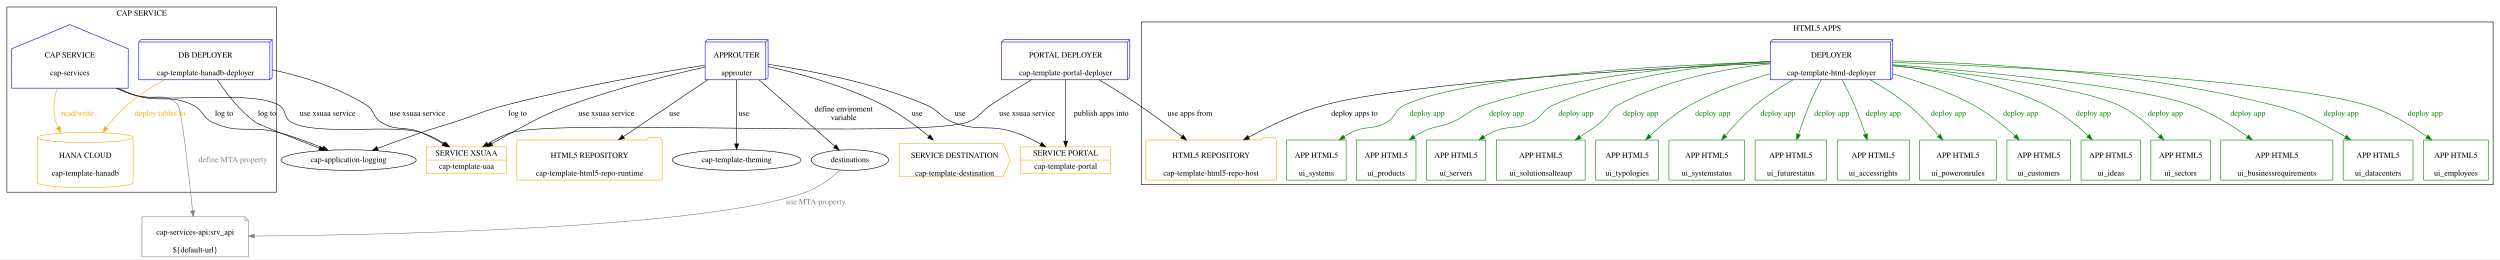
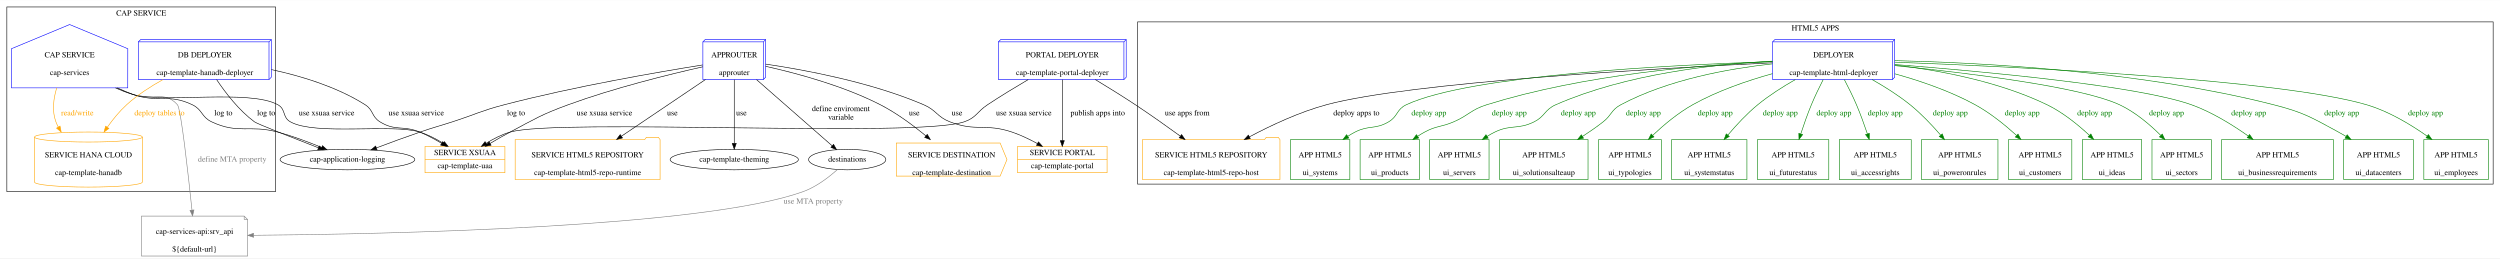
- <svg xmlns="http://www.w3.org/2000/svg" width="4368pt" height="453pt" viewBox="0.00 0.00 4368.00 452.61">
+ <svg xmlns="http://www.w3.org/2000/svg" width="4382pt" height="453pt" viewBox="0.00 0.00 4382.00 452.61">
  <g id="graph0" class="graph" transform="scale(1 1) rotate(0) translate(4 448.61)">
-     <polygon fill="white" stroke="transparent" points="-4,4 -4,-448.61 4364,-448.61 4364,4 -4,4" />
+     <polygon fill="white" stroke="transparent" points="-4,4 -4,-448.61 4378,-448.61 4378,4 -4,4" />
    <g id="clust1" class="cluster">
      <polygon fill="none" stroke="black" points="8,-113 8,-436.61 479,-436.61 479,-113 8,-113" />
      <text text-anchor="middle" x="243.5" y="-421.41" font-family="Times,serif" font-size="14.00">CAP SERVICE</text>
    </g>
    <g id="clust2" class="cluster">
-       <polygon fill="none" stroke="black" points="1990,-126.12 1990,-410.43 4352,-410.43 4352,-126.12 1990,-126.12" />
-       <text text-anchor="middle" x="3171" y="-395.23" font-family="Times,serif" font-size="14.00">HTML5 APPS</text>
+       <polygon fill="none" stroke="black" points="1990,-126.12 1990,-410.43 4366,-410.43 4366,-126.12 1990,-126.12" />
+       <text text-anchor="middle" x="3178" y="-395.23" font-family="Times,serif" font-size="14.00">HTML5 APPS</text>
    </g>
    <g id="node1" class="node">
      <polygon fill="none" stroke="blue" points="220.02,-363.4 118,-405.8 15.98,-363.4 16.07,-294.79 219.93,-294.79 220.02,-363.4" />
      <text text-anchor="middle" x="118" y="-348.23" font-family="Times,serif" font-size="14.00">CAP SERVICE</text>
      <text text-anchor="middle" x="118" y="-317.23" font-family="Times,serif" font-size="14.00">cap-services</text>
    </g>
    <g id="node2" class="node">
-       <path fill="none" stroke="orange" d="M228.5,-208.6C228.5,-213.44 191.07,-217.38 145,-217.38 98.93,-217.38 61.5,-213.44 61.5,-208.6 61.5,-208.6 61.5,-129.65 61.5,-129.65 61.5,-124.81 98.93,-120.87 145,-120.87 191.07,-120.87 228.5,-124.81 228.5,-129.65 228.5,-129.65 228.5,-208.6 228.5,-208.6" />
-       <path fill="none" stroke="orange" d="M228.5,-208.6C228.5,-203.76 191.07,-199.83 145,-199.83 98.93,-199.83 61.5,-203.76 61.5,-208.6" />
-       <text text-anchor="middle" x="145" y="-172.93" font-family="Times,serif" font-size="14.00">HANA CLOUD</text>
-       <text text-anchor="middle" x="145" y="-141.93" font-family="Times,serif" font-size="14.00">cap-template-hanadb</text>
+       <path fill="none" stroke="orange" d="M245.5,-208.6C245.5,-213.44 203.14,-217.38 151,-217.38 98.86,-217.38 56.5,-213.44 56.5,-208.6 56.5,-208.6 56.5,-129.65 56.5,-129.65 56.5,-124.81 98.86,-120.87 151,-120.87 203.14,-120.87 245.5,-124.81 245.5,-129.65 245.5,-129.65 245.5,-208.6 245.5,-208.6" />
+       <path fill="none" stroke="orange" d="M245.5,-208.6C245.5,-203.76 203.14,-199.83 151,-199.83 98.86,-199.83 56.5,-203.76 56.5,-208.6" />
+       <text text-anchor="middle" x="151" y="-172.93" font-family="Times,serif" font-size="14.00">SERVICE HANA CLOUD</text>
+       <text text-anchor="middle" x="151" y="-141.93" font-family="Times,serif" font-size="14.00">cap-template-hanadb</text>
    </g>
    <g id="edge1" class="edge">
-       <path fill="none" stroke="orange" d="M95.84,-294.58C90.24,-275.77 87.44,-254.25 94,-235.25 95.02,-232.29 96.24,-229.36 97.61,-226.48" />
-       <polygon fill="orange" stroke="orange" points="100.8,-227.93 102.47,-217.47 94.64,-224.61 100.8,-227.93" />
+       <path fill="none" stroke="orange" d="M95.38,-294.65C89.65,-275.76 86.89,-254.16 94,-235.25 95.16,-232.16 96.55,-229.11 98.11,-226.13" />
+       <polygon fill="orange" stroke="orange" points="101.19,-227.8 103.26,-217.41 95.16,-224.24 101.19,-227.8" />
      <text text-anchor="middle" x="131.5" y="-246.55" font-family="Times,serif" font-size="14.00" fill="orange">read/write</text>
    </g>
    <g id="node21" class="node">
      <polygon fill="none" stroke="grey" points="424,-70 244,-70 244,0 430,0 430,-64 424,-70" />
      <polyline fill="none" stroke="grey" points="424,-70 424,-64 " />
      <polyline fill="none" stroke="grey" points="430,-64 424,-64 " />
      <text text-anchor="middle" x="337" y="-38.8" font-family="Times,serif" font-size="14.00">cap-services-api:srv_api</text>
      <text text-anchor="middle" x="337" y="-7.8" font-family="Times,serif" font-size="14.00">${default-url}</text>
    </g>
    <g id="edge19" class="edge">
      <path fill="none" stroke="grey" d="M202.35,-294.7C211.2,-290.5 220.18,-286.59 229,-283.25 262.27,-270.66 283.09,-291.59 307,-265.25 313.15,-258.48 325.75,-145.16 332.5,-80.43" />
      <polygon fill="grey" stroke="grey" points="335.98,-80.79 333.53,-70.48 329.01,-80.07 335.98,-80.79" />
      <text text-anchor="middle" x="403" y="-165.43" font-family="Times,serif" font-size="14.00" fill="grey">define MTA property</text>
    </g>
    <g id="node22" class="node">
      <polygon fill="none" stroke="orange" points="741,-146.12 741,-192.12 881,-192.12 881,-146.12 741,-146.12" />
      <text text-anchor="middle" x="811" y="-176.93" font-family="Times,serif" font-size="14.00">SERVICE XSUAA</text>
      <polyline fill="none" stroke="orange" points="741,-169.12 881,-169.12 " />
      <text text-anchor="middle" x="811" y="-153.93" font-family="Times,serif" font-size="14.00">cap-template-uaa</text>
    </g>
    <g id="edge20" class="edge">
      <path fill="none" stroke="black" d="M198.44,-294.78C208.47,-290.24 218.79,-286.23 229,-283.25 283.32,-267.41 433.46,-292.6 483,-265.25 497.48,-257.26 490.56,-243.3 505,-235.25 549.2,-210.61 683.79,-232.61 732,-217.25 746.08,-212.76 760.3,-205.36 772.73,-197.74" />
      <polygon fill="black" stroke="black" points="774.88,-200.52 781.43,-192.19 771.12,-194.62 774.88,-200.52" />
      <text text-anchor="middle" x="568.5" y="-246.55" font-family="Times,serif" font-size="14.00">use xsuaa service</text>
    </g>
    <g id="node23" class="node">
      <ellipse fill="none" stroke="black" cx="605" cy="-169.12" rx="118.08" ry="18" />
      <text text-anchor="middle" x="605" y="-165.43" font-family="Times,serif" font-size="14.00">cap-application-logging</text>
    </g>
    <g id="edge21" class="edge">
      <path fill="none" stroke="black" d="M200.92,-294.77C210.21,-290.44 219.68,-286.48 229,-283.25 273.32,-267.87 290.7,-285.53 333,-265.25 351.17,-256.54 348.75,-243.81 367,-235.25 414.24,-213.1 432.6,-230.73 483,-217.25 509.01,-210.3 537.09,-199.68 559.75,-190.28" />
      <polygon fill="black" stroke="black" points="561.25,-193.44 569.11,-186.34 558.54,-186.99 561.25,-193.44" />
      <text text-anchor="middle" x="387.5" y="-246.55" font-family="Times,serif" font-size="14.00">log to</text>
    </g>
    <g id="node3" class="node">
      <polygon fill="none" stroke="blue" points="471.5,-379.43 242.5,-379.43 238.5,-375.43 238.5,-309.43 467.5,-309.43 471.5,-313.43 471.5,-379.43" />
      <polyline fill="none" stroke="blue" points="467.5,-375.43 238.5,-375.43 " />
      <polyline fill="none" stroke="blue" points="467.5,-375.43 467.5,-309.43 " />
      <polyline fill="none" stroke="blue" points="467.5,-375.43 471.5,-379.43 " />
      <text text-anchor="middle" x="355" y="-348.23" font-family="Times,serif" font-size="14.00">DB DEPLOYER</text>
      <text text-anchor="middle" x="355" y="-317.23" font-family="Times,serif" font-size="14.00">cap-template-hanadb-deployer</text>
    </g>
    <g id="edge2" class="edge">
-       <path fill="none" stroke="orange" d="M282.8,-309.27C260.77,-297.05 237.29,-282.08 218,-265.25 204.76,-253.69 192.31,-239.41 181.57,-225.46" />
-       <polygon fill="orange" stroke="orange" points="184.26,-223.21 175.45,-217.31 178.66,-227.41 184.26,-223.21" />
+       <path fill="none" stroke="orange" d="M281.67,-309.35C259.83,-297.22 236.74,-282.29 218,-265.25 205.5,-253.88 194.01,-239.79 184.22,-225.97" />
+       <polygon fill="orange" stroke="orange" points="186.89,-223.68 178.34,-217.42 181.12,-227.64 186.89,-223.68" />
      <text text-anchor="middle" x="275.5" y="-246.55" font-family="Times,serif" font-size="14.00" fill="orange">deploy tables to</text>
    </g>
    <g id="edge29" class="edge">
      <path fill="none" stroke="black" d="M471.7,-326.81C524.81,-315.4 586.68,-296.45 636,-265.25 650.91,-255.82 647,-244.54 662,-235.25 689.32,-218.34 702.35,-229.6 732,-217.25 744.8,-211.92 758.01,-204.78 769.88,-197.67" />
      <polygon fill="black" stroke="black" points="771.98,-200.49 778.66,-192.27 768.31,-194.53 771.98,-200.49" />
      <text text-anchor="middle" x="725.5" y="-246.55" font-family="Times,serif" font-size="14.00">use xsuaa service</text>
    </g>
    <g id="edge30" class="edge">
      <path fill="none" stroke="black" d="M375.69,-309.28C391.4,-285.79 414.87,-255.31 442,-235.25 446.85,-231.67 507.98,-207.63 553.97,-189.79" />
      <polygon fill="black" stroke="black" points="555.46,-192.97 563.52,-186.09 552.94,-186.44 555.46,-192.97" />
      <text text-anchor="middle" x="462.5" y="-246.55" font-family="Times,serif" font-size="14.00">log to</text>
    </g>
    <g id="node4" class="node">
-       <polygon fill="none" stroke="blue" points="3303,-379.43 3093,-379.43 3089,-375.43 3089,-309.43 3299,-309.43 3303,-313.43 3303,-379.43" />
-       <polyline fill="none" stroke="blue" points="3299,-375.43 3089,-375.43 " />
-       <polyline fill="none" stroke="blue" points="3299,-375.43 3299,-309.43 " />
-       <polyline fill="none" stroke="blue" points="3299,-375.43 3303,-379.43 " />
-       <text text-anchor="middle" x="3196" y="-348.23" font-family="Times,serif" font-size="14.00">DEPLOYER</text>
-       <text text-anchor="middle" x="3196" y="-317.23" font-family="Times,serif" font-size="14.00">cap-template-html-deployer</text>
+       <polygon fill="none" stroke="blue" points="3317,-379.43 3107,-379.43 3103,-375.43 3103,-309.43 3313,-309.43 3317,-313.43 3317,-379.43" />
+       <polyline fill="none" stroke="blue" points="3313,-375.43 3103,-375.43 " />
+       <polyline fill="none" stroke="blue" points="3313,-375.43 3313,-309.43 " />
+       <polyline fill="none" stroke="blue" points="3313,-375.43 3317,-379.43 " />
+       <text text-anchor="middle" x="3210" y="-348.23" font-family="Times,serif" font-size="14.00">DEPLOYER</text>
+       <text text-anchor="middle" x="3210" y="-317.23" font-family="Times,serif" font-size="14.00">cap-template-html-deployer</text>
    </g>
    <g id="node5" class="node">
-       <polygon fill="none" stroke="orange" points="2226,-204.12 2223,-208.12 2202,-208.12 2199,-204.12 1998,-204.12 1998,-134.12 2226,-134.12 2226,-204.12" />
-       <text text-anchor="middle" x="2112" y="-172.93" font-family="Times,serif" font-size="14.00">HTML5 REPOSITORY</text>
-       <text text-anchor="middle" x="2112" y="-141.93" font-family="Times,serif" font-size="14.00">cap-template-html5-repo-host</text>
+       <polygon fill="none" stroke="orange" points="2239.5,-204.12 2236.5,-208.12 2215.5,-208.12 2212.5,-204.12 1998.5,-204.12 1998.5,-134.12 2239.5,-134.12 2239.5,-204.12" />
+       <text text-anchor="middle" x="2119" y="-172.93" font-family="Times,serif" font-size="14.00">SERVICE HTML5 REPOSITORY</text>
+       <text text-anchor="middle" x="2119" y="-141.93" font-family="Times,serif" font-size="14.00">cap-template-html5-repo-host</text>
    </g>
    <g id="edge3" class="edge">
-       <path fill="none" stroke="black" d="M3088.73,-338.78C2885.98,-329.2 2453.97,-304.78 2310,-265.25 2263.7,-252.54 2215.05,-229.32 2177.56,-209.01" />
-       <polygon fill="black" stroke="black" points="2179.21,-205.92 2168.76,-204.18 2175.85,-212.06 2179.21,-205.92" />
-       <text text-anchor="middle" x="2362.5" y="-246.55" font-family="Times,serif" font-size="14.00">deploy apps to</text>
+       <path fill="none" stroke="black" d="M3102.78,-338.72C2899.57,-329.01 2465.71,-304.35 2321,-265.25 2273.88,-252.52 2224.25,-229.3 2185.98,-208.99" />
+       <polygon fill="black" stroke="black" points="2187.46,-205.82 2177,-204.17 2184.15,-211.98 2187.46,-205.82" />
+       <text text-anchor="middle" x="2373.5" y="-246.55" font-family="Times,serif" font-size="14.00">deploy apps to</text>
    </g>
    <g id="node6" class="node">
-       <polygon fill="none" stroke="green" points="4212,-204.12 4090,-204.12 4090,-134.12 4212,-134.12 4212,-204.12" />
-       <text text-anchor="middle" x="4151" y="-172.93" font-family="Times,serif" font-size="14.00">APP HTML5</text>
-       <text text-anchor="middle" x="4151" y="-141.93" font-family="Times,serif" font-size="14.00">ui_datacenters</text>
+       <polygon fill="none" stroke="green" points="4226,-204.12 4104,-204.12 4104,-134.12 4226,-134.12 4226,-204.12" />
+       <text text-anchor="middle" x="4165" y="-172.93" font-family="Times,serif" font-size="14.00">APP HTML5</text>
+       <text text-anchor="middle" x="4165" y="-141.93" font-family="Times,serif" font-size="14.00">ui_datacenters</text>
    </g>
    <g id="edge4" class="edge">
-       <path fill="none" stroke="green" d="M3303.12,-342.55C3453.64,-339.08 3735.28,-324.37 3967,-265.25 4020.27,-251.66 4032.64,-243.39 4081,-217.25 4085.29,-214.93 4089.64,-212.42 4093.97,-209.81" />
-       <polygon fill="green" stroke="green" points="4096.15,-212.58 4102.8,-204.33 4092.46,-206.63 4096.15,-212.58" />
-       <text text-anchor="middle" x="4086.5" y="-246.55" font-family="Times,serif" font-size="14.00" fill="green">deploy app</text>
+       <path fill="none" stroke="green" d="M3317.12,-342.55C3467.64,-339.08 3749.28,-324.37 3981,-265.25 4034.27,-251.66 4046.64,-243.39 4095,-217.25 4099.29,-214.93 4103.64,-212.42 4107.97,-209.81" />
+       <polygon fill="green" stroke="green" points="4110.15,-212.58 4116.8,-204.33 4106.46,-206.63 4110.15,-212.58" />
+       <text text-anchor="middle" x="4100.5" y="-246.55" font-family="Times,serif" font-size="14.00" fill="green">deploy app</text>
    </g>
    <g id="node7" class="node">
-       <polygon fill="none" stroke="green" points="4343.5,-204.12 4230.5,-204.12 4230.5,-134.12 4343.5,-134.12 4343.5,-204.12" />
-       <text text-anchor="middle" x="4287" y="-172.93" font-family="Times,serif" font-size="14.00">APP HTML5</text>
-       <text text-anchor="middle" x="4287" y="-141.93" font-family="Times,serif" font-size="14.00">ui_employees</text>
+       <polygon fill="none" stroke="green" points="4357.5,-204.12 4244.5,-204.12 4244.5,-134.12 4357.5,-134.12 4357.5,-204.12" />
+       <text text-anchor="middle" x="4301" y="-172.93" font-family="Times,serif" font-size="14.00">APP HTML5</text>
+       <text text-anchor="middle" x="4301" y="-141.93" font-family="Times,serif" font-size="14.00">ui_employees</text>
    </g>
    <g id="edge5" class="edge">
-       <path fill="none" stroke="green" d="M3303.07,-339.84C3514.32,-331.89 3977.53,-309.83 4130,-265.25 4168.42,-254.02 4206.93,-230.91 4236.2,-210.28" />
-       <polygon fill="green" stroke="green" points="4238.5,-212.93 4244.59,-204.26 4234.42,-207.25 4238.5,-212.93" />
-       <text text-anchor="middle" x="4233.5" y="-246.55" font-family="Times,serif" font-size="14.00" fill="green">deploy app</text>
+       <path fill="none" stroke="green" d="M3317.07,-339.84C3528.32,-331.89 3991.53,-309.83 4144,-265.25 4182.42,-254.02 4220.93,-230.91 4250.2,-210.28" />
+       <polygon fill="green" stroke="green" points="4252.5,-212.93 4258.59,-204.26 4248.42,-207.25 4252.5,-212.93" />
+       <text text-anchor="middle" x="4247.5" y="-246.55" font-family="Times,serif" font-size="14.00" fill="green">deploy app</text>
    </g>
    <g id="node8" class="node">
-       <polygon fill="none" stroke="green" points="2348,-204.12 2244,-204.12 2244,-134.12 2348,-134.12 2348,-204.12" />
-       <text text-anchor="middle" x="2296" y="-172.93" font-family="Times,serif" font-size="14.00">APP HTML5</text>
-       <text text-anchor="middle" x="2296" y="-141.93" font-family="Times,serif" font-size="14.00">ui_systems</text>
+       <polygon fill="none" stroke="green" points="2362,-204.12 2258,-204.12 2258,-134.12 2362,-134.12 2362,-204.12" />
+       <text text-anchor="middle" x="2310" y="-172.93" font-family="Times,serif" font-size="14.00">APP HTML5</text>
+       <text text-anchor="middle" x="2310" y="-141.93" font-family="Times,serif" font-size="14.00">ui_systems</text>
    </g>
    <g id="edge6" class="edge">
-       <path fill="none" stroke="green" d="M3088.82,-340.75C2910.32,-334.87 2560.77,-316.96 2450,-265.25 2432.63,-257.14 2435.58,-244.87 2419,-235.25 2394.18,-220.85 2382.58,-230.25 2357,-217.25 2352.75,-215.09 2348.5,-212.62 2344.34,-209.96" />
-       <polygon fill="green" stroke="green" points="2346.18,-206.99 2335.93,-204.3 2342.27,-212.79 2346.18,-206.99" />
-       <text text-anchor="middle" x="2489.5" y="-246.55" font-family="Times,serif" font-size="14.00" fill="green">deploy app</text>
+       <path fill="none" stroke="green" d="M3102.75,-340.8C2923.64,-334.99 2572.3,-317.17 2461,-265.25 2443.62,-257.14 2446.52,-244.98 2430,-235.25 2406.38,-221.33 2395.36,-229.84 2371,-217.25 2366.76,-215.06 2362.53,-212.57 2358.37,-209.9" />
+       <polygon fill="green" stroke="green" points="2360.22,-206.92 2349.97,-204.22 2356.29,-212.72 2360.22,-206.92" />
+       <text text-anchor="middle" x="2500.5" y="-246.55" font-family="Times,serif" font-size="14.00" fill="green">deploy app</text>
    </g>
    <g id="node9" class="node">
-       <polygon fill="none" stroke="green" points="2470,-204.12 2366,-204.12 2366,-134.12 2470,-134.12 2470,-204.12" />
-       <text text-anchor="middle" x="2418" y="-172.93" font-family="Times,serif" font-size="14.00">APP HTML5</text>
-       <text text-anchor="middle" x="2418" y="-141.93" font-family="Times,serif" font-size="14.00">ui_products</text>
+       <polygon fill="none" stroke="green" points="2484,-204.12 2380,-204.12 2380,-134.12 2484,-134.12 2484,-204.12" />
+       <text text-anchor="middle" x="2432" y="-172.93" font-family="Times,serif" font-size="14.00">APP HTML5</text>
+       <text text-anchor="middle" x="2432" y="-141.93" font-family="Times,serif" font-size="14.00">ui_products</text>
    </g>
    <g id="edge7" class="edge">
-       <path fill="none" stroke="green" d="M3088.74,-341.3C2965.43,-336.2 2758.24,-319.45 2589,-265.25 2562.11,-256.64 2558.93,-246.42 2533,-235.25 2509.77,-225.24 2501.32,-229.15 2479,-217.25 2474.97,-215.1 2470.93,-212.69 2466.96,-210.12" />
-       <polygon fill="green" stroke="green" points="2468.63,-207.03 2458.4,-204.3 2464.69,-212.81 2468.63,-207.03" />
-       <text text-anchor="middle" x="2628.5" y="-246.55" font-family="Times,serif" font-size="14.00" fill="green">deploy app</text>
+       <path fill="none" stroke="green" d="M3102.98,-340.9C2979.63,-335.43 2772.03,-318.34 2602,-265.25 2574.3,-256.6 2570.64,-246.77 2544,-235.25 2521.94,-225.71 2514.11,-228.74 2493,-217.25 2488.99,-215.07 2484.97,-212.63 2481,-210.04" />
+       <polygon fill="green" stroke="green" points="2482.68,-206.95 2472.45,-204.19 2478.73,-212.73 2482.68,-206.95" />
+       <text text-anchor="middle" x="2641.5" y="-246.55" font-family="Times,serif" font-size="14.00" fill="green">deploy app</text>
    </g>
    <g id="node10" class="node">
-       <polygon fill="none" stroke="green" points="2592,-204.12 2488,-204.12 2488,-134.12 2592,-134.12 2592,-204.12" />
-       <text text-anchor="middle" x="2540" y="-172.93" font-family="Times,serif" font-size="14.00">APP HTML5</text>
-       <text text-anchor="middle" x="2540" y="-141.93" font-family="Times,serif" font-size="14.00">ui_servers</text>
+       <polygon fill="none" stroke="green" points="2606,-204.12 2502,-204.12 2502,-134.12 2606,-134.12 2606,-204.12" />
+       <text text-anchor="middle" x="2554" y="-172.93" font-family="Times,serif" font-size="14.00">APP HTML5</text>
+       <text text-anchor="middle" x="2554" y="-141.93" font-family="Times,serif" font-size="14.00">ui_servers</text>
    </g>
    <g id="edge8" class="edge">
-       <path fill="none" stroke="green" d="M3088.8,-341.58C2987.31,-336.34 2832.65,-319.13 2710,-265.25 2690.3,-256.6 2691.28,-244.8 2672,-235.25 2643.22,-220.99 2630.91,-231.25 2602,-217.25 2597.48,-215.06 2592.96,-212.51 2588.54,-209.76" />
-       <polygon fill="green" stroke="green" points="2590.47,-206.84 2580.2,-204.24 2586.61,-212.68 2590.47,-206.84" />
-       <text text-anchor="middle" x="2749.5" y="-246.55" font-family="Times,serif" font-size="14.00" fill="green">deploy app</text>
+       <path fill="none" stroke="green" d="M3102.58,-341.62C3000.88,-336.4 2845.9,-319.21 2723,-265.25 2703.3,-256.6 2704.26,-244.84 2685,-235.25 2656.63,-221.13 2644.5,-231.11 2616,-217.25 2611.48,-215.05 2606.97,-212.5 2602.55,-209.74" />
+       <polygon fill="green" stroke="green" points="2604.48,-206.82 2594.21,-204.22 2600.62,-212.66 2604.48,-206.82" />
+       <text text-anchor="middle" x="2762.5" y="-246.55" font-family="Times,serif" font-size="14.00" fill="green">deploy app</text>
    </g>
    <g id="node11" class="node">
-       <polygon fill="none" stroke="green" points="2765.5,-204.12 2610.5,-204.12 2610.5,-134.12 2765.5,-134.12 2765.5,-204.12" />
-       <text text-anchor="middle" x="2688" y="-172.93" font-family="Times,serif" font-size="14.00">APP HTML5</text>
-       <text text-anchor="middle" x="2688" y="-141.93" font-family="Times,serif" font-size="14.00">ui_solutionsalteaup</text>
+       <polygon fill="none" stroke="green" points="2779.5,-204.12 2624.5,-204.12 2624.5,-134.12 2779.5,-134.12 2779.5,-204.12" />
+       <text text-anchor="middle" x="2702" y="-172.93" font-family="Times,serif" font-size="14.00">APP HTML5</text>
+       <text text-anchor="middle" x="2702" y="-141.93" font-family="Times,serif" font-size="14.00">ui_solutionsalteaup</text>
    </g>
    <g id="edge9" class="edge">
-       <path fill="none" stroke="green" d="M3088.72,-337.29C3010.98,-329.06 2905.49,-309.89 2823,-265.25 2806.42,-256.28 2807.78,-246.96 2793,-235.25 2781.73,-226.32 2769.17,-217.6 2756.75,-209.59" />
-       <polygon fill="green" stroke="green" points="2758.52,-206.57 2748.2,-204.17 2754.77,-212.48 2758.52,-206.57" />
-       <text text-anchor="middle" x="2862.5" y="-246.55" font-family="Times,serif" font-size="14.00" fill="green">deploy app</text>
+       <path fill="none" stroke="green" d="M3102.94,-336.88C3025.31,-328.46 2919.85,-309.21 2837,-265.25 2820.06,-256.26 2821.1,-247.07 2806,-235.25 2794.69,-226.39 2782.12,-217.68 2769.74,-209.66" />
+       <polygon fill="green" stroke="green" points="2771.53,-206.65 2761.22,-204.22 2767.76,-212.55 2771.53,-206.65" />
+       <text text-anchor="middle" x="2876.5" y="-246.55" font-family="Times,serif" font-size="14.00" fill="green">deploy app</text>
    </g>
    <g id="node12" class="node">
-       <polygon fill="none" stroke="green" points="2894,-204.12 2784,-204.12 2784,-134.12 2894,-134.12 2894,-204.12" />
-       <text text-anchor="middle" x="2839" y="-172.93" font-family="Times,serif" font-size="14.00">APP HTML5</text>
-       <text text-anchor="middle" x="2839" y="-141.93" font-family="Times,serif" font-size="14.00">ui_typologies</text>
+       <polygon fill="none" stroke="green" points="2908,-204.12 2798,-204.12 2798,-134.12 2908,-134.12 2908,-204.12" />
+       <text text-anchor="middle" x="2853" y="-172.93" font-family="Times,serif" font-size="14.00">APP HTML5</text>
+       <text text-anchor="middle" x="2853" y="-141.93" font-family="Times,serif" font-size="14.00">ui_typologies</text>
    </g>
    <g id="edge10" class="edge">
-       <path fill="none" stroke="green" d="M3088.76,-319.71C3043.86,-307.22 2992.19,-289.39 2949,-265.25 2923.4,-250.94 2898.39,-230.03 2878.69,-211.46" />
-       <polygon fill="green" stroke="green" points="2881.06,-208.87 2871.42,-204.47 2876.21,-213.92 2881.06,-208.87" />
-       <text text-anchor="middle" x="2988.5" y="-246.55" font-family="Times,serif" font-size="14.00" fill="green">deploy app</text>
+       <path fill="none" stroke="green" d="M3102.76,-319.71C3057.86,-307.22 3006.19,-289.39 2963,-265.25 2937.4,-250.94 2912.39,-230.03 2892.69,-211.46" />
+       <polygon fill="green" stroke="green" points="2895.06,-208.87 2885.42,-204.47 2890.21,-213.92 2895.06,-208.87" />
+       <text text-anchor="middle" x="3002.5" y="-246.55" font-family="Times,serif" font-size="14.00" fill="green">deploy app</text>
    </g>
    <g id="node13" class="node">
-       <polygon fill="none" stroke="green" points="3044,-204.12 2912,-204.12 2912,-134.12 3044,-134.12 3044,-204.12" />
-       <text text-anchor="middle" x="2978" y="-172.93" font-family="Times,serif" font-size="14.00">APP HTML5</text>
-       <text text-anchor="middle" x="2978" y="-141.93" font-family="Times,serif" font-size="14.00">ui_systemstatus</text>
+       <polygon fill="none" stroke="green" points="3058,-204.12 2926,-204.12 2926,-134.12 3058,-134.12 3058,-204.12" />
+       <text text-anchor="middle" x="2992" y="-172.93" font-family="Times,serif" font-size="14.00">APP HTML5</text>
+       <text text-anchor="middle" x="2992" y="-141.93" font-family="Times,serif" font-size="14.00">ui_systemstatus</text>
    </g>
    <g id="edge11" class="edge">
-       <path fill="none" stroke="green" d="M3128.73,-309.28C3106.81,-296.77 3082.99,-281.63 3063,-265.25 3043.99,-249.67 3025.48,-229.72 3010.62,-212.11" />
-       <polygon fill="green" stroke="green" points="3013.14,-209.67 3004.05,-204.21 3007.75,-214.14 3013.14,-209.67" />
-       <text text-anchor="middle" x="3102.5" y="-246.55" font-family="Times,serif" font-size="14.00" fill="green">deploy app</text>
+       <path fill="none" stroke="green" d="M3142.73,-309.28C3120.81,-296.77 3096.99,-281.63 3077,-265.25 3057.99,-249.67 3039.48,-229.72 3024.62,-212.11" />
+       <polygon fill="green" stroke="green" points="3027.14,-209.67 3018.05,-204.21 3021.75,-214.14 3027.14,-209.67" />
+       <text text-anchor="middle" x="3116.5" y="-246.55" font-family="Times,serif" font-size="14.00" fill="green">deploy app</text>
    </g>
    <g id="node14" class="node">
-       <polygon fill="none" stroke="green" points="3187.5,-204.12 3062.5,-204.12 3062.5,-134.12 3187.5,-134.12 3187.5,-204.12" />
-       <text text-anchor="middle" x="3125" y="-172.93" font-family="Times,serif" font-size="14.00">APP HTML5</text>
-       <text text-anchor="middle" x="3125" y="-141.93" font-family="Times,serif" font-size="14.00">ui_futurestatus</text>
+       <polygon fill="none" stroke="green" points="3201.5,-204.12 3076.5,-204.12 3076.5,-134.12 3201.5,-134.12 3201.5,-204.12" />
+       <text text-anchor="middle" x="3139" y="-172.93" font-family="Times,serif" font-size="14.00">APP HTML5</text>
+       <text text-anchor="middle" x="3139" y="-141.93" font-family="Times,serif" font-size="14.00">ui_futurestatus</text>
    </g>
    <g id="edge12" class="edge">
-       <path fill="none" stroke="green" d="M3177.68,-309.27C3170.77,-295.75 3163.11,-279.96 3157,-265.25 3150.19,-248.86 3143.74,-230.45 3138.43,-214.23" />
-       <polygon fill="green" stroke="green" points="3141.68,-212.89 3135.28,-204.45 3135.01,-215.04 3141.68,-212.89" />
-       <text text-anchor="middle" x="3196.5" y="-246.55" font-family="Times,serif" font-size="14.00" fill="green">deploy app</text>
+       <path fill="none" stroke="green" d="M3191.68,-309.27C3184.77,-295.75 3177.11,-279.96 3171,-265.25 3164.19,-248.86 3157.74,-230.45 3152.43,-214.23" />
+       <polygon fill="green" stroke="green" points="3155.68,-212.89 3149.28,-204.45 3149.01,-215.04 3155.68,-212.89" />
+       <text text-anchor="middle" x="3210.5" y="-246.55" font-family="Times,serif" font-size="14.00" fill="green">deploy app</text>
    </g>
    <g id="node15" class="node">
-       <polygon fill="none" stroke="green" points="3332,-204.12 3206,-204.12 3206,-134.12 3332,-134.12 3332,-204.12" />
-       <text text-anchor="middle" x="3269" y="-172.93" font-family="Times,serif" font-size="14.00">APP HTML5</text>
-       <text text-anchor="middle" x="3269" y="-141.93" font-family="Times,serif" font-size="14.00">ui_accessrights</text>
+       <polygon fill="none" stroke="green" points="3346,-204.12 3220,-204.12 3220,-134.12 3346,-134.12 3346,-204.12" />
+       <text text-anchor="middle" x="3283" y="-172.93" font-family="Times,serif" font-size="14.00">APP HTML5</text>
+       <text text-anchor="middle" x="3283" y="-141.93" font-family="Times,serif" font-size="14.00">ui_accessrights</text>
    </g>
    <g id="edge13" class="edge">
-       <path fill="none" stroke="green" d="M3214.77,-309.29C3221.86,-295.77 3229.72,-279.97 3236,-265.25 3242.99,-248.87 3249.64,-230.47 3255.12,-214.24" />
-       <polygon fill="green" stroke="green" points="3258.54,-215.05 3258.37,-204.46 3251.89,-212.85 3258.54,-215.05" />
-       <text text-anchor="middle" x="3286.5" y="-246.55" font-family="Times,serif" font-size="14.00" fill="green">deploy app</text>
+       <path fill="none" stroke="green" d="M3228.77,-309.29C3235.86,-295.77 3243.72,-279.97 3250,-265.25 3256.99,-248.87 3263.64,-230.47 3269.12,-214.24" />
+       <polygon fill="green" stroke="green" points="3272.54,-215.05 3272.37,-204.46 3265.89,-212.85 3272.54,-215.05" />
+       <text text-anchor="middle" x="3300.5" y="-246.55" font-family="Times,serif" font-size="14.00" fill="green">deploy app</text>
    </g>
    <g id="node16" class="node">
-       <polygon fill="none" stroke="green" points="3484,-204.12 3350,-204.12 3350,-134.12 3484,-134.12 3484,-204.12" />
-       <text text-anchor="middle" x="3417" y="-172.93" font-family="Times,serif" font-size="14.00">APP HTML5</text>
-       <text text-anchor="middle" x="3417" y="-141.93" font-family="Times,serif" font-size="14.00">ui_poweronrules</text>
+       <polygon fill="none" stroke="green" points="3498,-204.12 3364,-204.12 3364,-134.12 3498,-134.12 3498,-204.12" />
+       <text text-anchor="middle" x="3431" y="-172.93" font-family="Times,serif" font-size="14.00">APP HTML5</text>
+       <text text-anchor="middle" x="3431" y="-141.93" font-family="Times,serif" font-size="14.00">ui_poweronrules</text>
    </g>
    <g id="edge14" class="edge">
-       <path fill="none" stroke="green" d="M3263.34,-309.41C3285.51,-296.86 3309.67,-281.66 3330,-265.25 3349.33,-249.65 3368.25,-229.69 3383.49,-212.09" />
-       <polygon fill="green" stroke="green" points="3386.4,-214.08 3390.22,-204.19 3381.07,-209.54 3386.4,-214.08" />
-       <text text-anchor="middle" x="3400.5" y="-246.55" font-family="Times,serif" font-size="14.00" fill="green">deploy app</text>
+       <path fill="none" stroke="green" d="M3277.34,-309.41C3299.51,-296.86 3323.67,-281.66 3344,-265.25 3363.33,-249.65 3382.25,-229.69 3397.49,-212.09" />
+       <polygon fill="green" stroke="green" points="3400.4,-214.08 3404.22,-204.19 3395.07,-209.54 3400.4,-214.08" />
+       <text text-anchor="middle" x="3414.5" y="-246.55" font-family="Times,serif" font-size="14.00" fill="green">deploy app</text>
    </g>
    <g id="node17" class="node">
-       <polygon fill="none" stroke="green" points="3613.5,-204.12 3502.5,-204.12 3502.5,-134.12 3613.5,-134.12 3613.5,-204.12" />
-       <text text-anchor="middle" x="3558" y="-172.93" font-family="Times,serif" font-size="14.00">APP HTML5</text>
-       <text text-anchor="middle" x="3558" y="-141.93" font-family="Times,serif" font-size="14.00">ui_customers</text>
+       <polygon fill="none" stroke="green" points="3627.5,-204.12 3516.5,-204.12 3516.5,-134.12 3627.5,-134.12 3627.5,-204.12" />
+       <text text-anchor="middle" x="3572" y="-172.93" font-family="Times,serif" font-size="14.00">APP HTML5</text>
+       <text text-anchor="middle" x="3572" y="-141.93" font-family="Times,serif" font-size="14.00">ui_customers</text>
    </g>
    <g id="edge15" class="edge">
-       <path fill="none" stroke="green" d="M3303.16,-319.48C3348.28,-306.94 3400.33,-289.13 3444,-265.25 3470.27,-250.88 3496.17,-229.97 3516.63,-211.41" />
-       <polygon fill="green" stroke="green" points="3519.22,-213.78 3524.19,-204.43 3514.47,-208.64 3519.22,-213.78" />
-       <text text-anchor="middle" x="3526.5" y="-246.55" font-family="Times,serif" font-size="14.00" fill="green">deploy app</text>
+       <path fill="none" stroke="green" d="M3317.16,-319.48C3362.28,-306.94 3414.33,-289.13 3458,-265.25 3484.27,-250.88 3510.17,-229.97 3530.63,-211.41" />
+       <polygon fill="green" stroke="green" points="3533.22,-213.78 3538.19,-204.43 3528.47,-208.64 3533.22,-213.78" />
+       <text text-anchor="middle" x="3540.5" y="-246.55" font-family="Times,serif" font-size="14.00" fill="green">deploy app</text>
    </g>
    <g id="node18" class="node">
-       <polygon fill="none" stroke="green" points="3736,-204.12 3632,-204.12 3632,-134.12 3736,-134.12 3736,-204.12" />
-       <text text-anchor="middle" x="3684" y="-172.93" font-family="Times,serif" font-size="14.00">APP HTML5</text>
-       <text text-anchor="middle" x="3684" y="-141.93" font-family="Times,serif" font-size="14.00">ui_ideas</text>
+       <polygon fill="none" stroke="green" points="3750,-204.12 3646,-204.12 3646,-134.12 3750,-134.12 3750,-204.12" />
+       <text text-anchor="middle" x="3698" y="-172.93" font-family="Times,serif" font-size="14.00">APP HTML5</text>
+       <text text-anchor="middle" x="3698" y="-141.93" font-family="Times,serif" font-size="14.00">ui_ideas</text>
    </g>
    <g id="edge16" class="edge">
-       <path fill="none" stroke="green" d="M3303.23,-334.99C3380.53,-325.64 3485.66,-306.07 3570,-265.25 3597.48,-251.95 3623.94,-230.59 3644.44,-211.48" />
-       <polygon fill="green" stroke="green" points="3646.88,-213.99 3651.71,-204.56 3642.05,-208.92 3646.88,-213.99" />
-       <text text-anchor="middle" x="3653.5" y="-246.55" font-family="Times,serif" font-size="14.00" fill="green">deploy app</text>
+       <path fill="none" stroke="green" d="M3317.23,-334.99C3394.53,-325.64 3499.66,-306.07 3584,-265.25 3611.48,-251.95 3637.94,-230.59 3658.44,-211.48" />
+       <polygon fill="green" stroke="green" points="3660.88,-213.99 3665.71,-204.56 3656.05,-208.92 3660.88,-213.99" />
+       <text text-anchor="middle" x="3667.5" y="-246.55" font-family="Times,serif" font-size="14.00" fill="green">deploy app</text>
    </g>
    <g id="node19" class="node">
-       <polygon fill="none" stroke="green" points="3858,-204.12 3754,-204.12 3754,-134.12 3858,-134.12 3858,-204.12" />
-       <text text-anchor="middle" x="3806" y="-172.93" font-family="Times,serif" font-size="14.00">APP HTML5</text>
-       <text text-anchor="middle" x="3806" y="-141.93" font-family="Times,serif" font-size="14.00">ui_sectors</text>
+       <polygon fill="none" stroke="green" points="3872,-204.12 3768,-204.12 3768,-134.12 3872,-134.12 3872,-204.12" />
+       <text text-anchor="middle" x="3820" y="-172.93" font-family="Times,serif" font-size="14.00">APP HTML5</text>
+       <text text-anchor="middle" x="3820" y="-141.93" font-family="Times,serif" font-size="14.00">ui_sectors</text>
    </g>
    <g id="edge17" class="edge">
-       <path fill="none" stroke="green" d="M3303.01,-333.76C3428.75,-321.18 3628.88,-297 3697,-265.25 3724.25,-252.55 3749.85,-230.93 3769.38,-211.5" />
-       <polygon fill="green" stroke="green" points="3772.06,-213.78 3776.56,-204.19 3767.06,-208.87 3772.06,-213.78" />
-       <text text-anchor="middle" x="3779.5" y="-246.55" font-family="Times,serif" font-size="14.00" fill="green">deploy app</text>
+       <path fill="none" stroke="green" d="M3317.01,-333.76C3442.75,-321.18 3642.88,-297 3711,-265.25 3738.25,-252.55 3763.85,-230.93 3783.38,-211.5" />
+       <polygon fill="green" stroke="green" points="3786.06,-213.78 3790.56,-204.19 3781.06,-208.87 3786.06,-213.78" />
+       <text text-anchor="middle" x="3793.5" y="-246.55" font-family="Times,serif" font-size="14.00" fill="green">deploy app</text>
    </g>
    <g id="node20" class="node">
-       <polygon fill="none" stroke="green" points="4072,-204.12 3876,-204.12 3876,-134.12 4072,-134.12 4072,-204.12" />
-       <text text-anchor="middle" x="3974" y="-172.93" font-family="Times,serif" font-size="14.00">APP HTML5</text>
-       <text text-anchor="middle" x="3974" y="-141.93" font-family="Times,serif" font-size="14.00">ui_businessrequirements</text>
+       <polygon fill="none" stroke="green" points="4086,-204.12 3890,-204.12 3890,-134.12 4086,-134.12 4086,-204.12" />
+       <text text-anchor="middle" x="3988" y="-172.93" font-family="Times,serif" font-size="14.00">APP HTML5</text>
+       <text text-anchor="middle" x="3988" y="-141.93" font-family="Times,serif" font-size="14.00">ui_businessrequirements</text>
    </g>
    <g id="edge18" class="edge">
-       <path fill="none" stroke="green" d="M3303.11,-335.73C3456.3,-323.76 3729.77,-298.56 3823,-265.25 3858.7,-252.5 3894.76,-230.21 3922.69,-210.41" />
-       <polygon fill="green" stroke="green" points="3925.02,-213.04 3931.09,-204.36 3920.93,-207.37 3925.02,-213.04" />
-       <text text-anchor="middle" x="3923.5" y="-246.55" font-family="Times,serif" font-size="14.00" fill="green">deploy app</text>
+       <path fill="none" stroke="green" d="M3317.11,-335.73C3470.3,-323.76 3743.77,-298.56 3837,-265.25 3872.7,-252.5 3908.76,-230.21 3936.69,-210.41" />
+       <polygon fill="green" stroke="green" points="3939.02,-213.04 3945.09,-204.36 3934.93,-207.37 3939.02,-213.04" />
+       <text text-anchor="middle" x="3937.5" y="-246.55" font-family="Times,serif" font-size="14.00" fill="green">deploy app</text>
    </g>
    <g id="node24" class="node">
      <polygon fill="none" stroke="blue" points="1338,-379.43 1232,-379.43 1228,-375.43 1228,-309.43 1334,-309.43 1338,-313.43 1338,-379.43" />
      <polyline fill="none" stroke="blue" points="1334,-375.43 1228,-375.43 " />
      <polyline fill="none" stroke="blue" points="1334,-375.43 1334,-309.43 " />
      <polyline fill="none" stroke="blue" points="1334,-375.43 1338,-379.43 " />
      <text text-anchor="middle" x="1283" y="-348.23" font-family="Times,serif" font-size="14.00">APPROUTER</text>
      <text text-anchor="middle" x="1283" y="-317.23" font-family="Times,serif" font-size="14.00">approuter</text>
    </g>
    <g id="edge23" class="edge">
      <path fill="none" stroke="black" d="M1227.93,-331.71C1168.74,-318.4 1072.31,-294.67 992,-265.25 944.96,-248.02 934.23,-240.78 890,-217.25 878.54,-211.15 866.4,-204.18 855.15,-197.5" />
      <polygon fill="black" stroke="black" points="856.74,-194.37 846.36,-192.23 853.14,-200.37 856.74,-194.37" />
      <text text-anchor="middle" x="1055.5" y="-246.55" font-family="Times,serif" font-size="14.00">use xsuaa service</text>
    </g>
    <g id="edge27" class="edge">
      <path fill="none" stroke="black" d="M1227.75,-334.99C1149.64,-322.55 1002.76,-297.25 880,-265.25 838.79,-254.51 829.53,-248.33 789,-235.25 763.72,-227.09 757.13,-225.87 732,-217.25 706.79,-208.6 679.02,-198.37 655.89,-189.66" />
      <polygon fill="black" stroke="black" points="656.87,-186.29 646.28,-186.03 654.4,-192.84 656.87,-186.29" />
      <text text-anchor="middle" x="900.5" y="-246.55" font-family="Times,serif" font-size="14.00">log to</text>
    </g>
    <g id="node25" class="node">
      <polygon fill="none" stroke="orange" points="1749,-198.12 1567,-198.12 1567,-140.12 1749,-140.12 1761,-169.12 1749,-198.12" />
      <text text-anchor="middle" x="1664" y="-172.93" font-family="Times,serif" font-size="14.00">SERVICE DESTINATION</text>
      <text text-anchor="middle" x="1664" y="-141.93" font-family="Times,serif" font-size="14.00">cap-template-destination</text>
    </g>
    <g id="edge22" class="edge">
      <path fill="none" stroke="black" d="M1338.09,-332.55C1391.45,-320.66 1473.65,-298.73 1539,-265.25 1567.55,-250.62 1596.25,-229.35 1618.94,-210.64" />
      <polygon fill="black" stroke="black" points="1621.29,-213.24 1626.71,-204.14 1616.79,-207.87 1621.29,-213.24" />
      <text text-anchor="middle" x="1598.5" y="-246.55" font-family="Times,serif" font-size="14.00">use</text>
    </g>
    <g id="node26" class="node">
      <polygon fill="none" stroke="orange" points="1153,-204.12 1150,-208.12 1129,-208.12 1126,-204.12 899,-204.12 899,-134.12 1153,-134.12 1153,-204.12" />
-       <text text-anchor="middle" x="1026" y="-172.93" font-family="Times,serif" font-size="14.00">HTML5 REPOSITORY</text>
+       <text text-anchor="middle" x="1026" y="-172.93" font-family="Times,serif" font-size="14.00">SERVICE HTML5 REPOSITORY</text>
      <text text-anchor="middle" x="1026" y="-141.93" font-family="Times,serif" font-size="14.00">cap-template-html5-repo-runtime</text>
    </g>
    <g id="edge24" class="edge">
      <path fill="none" stroke="black" d="M1232.53,-309.4C1190.23,-280.88 1129.78,-240.11 1085.2,-210.05" />
      <polygon fill="black" stroke="black" points="1087.04,-207.07 1076.79,-204.38 1083.13,-212.87 1087.04,-207.07" />
      <text text-anchor="middle" x="1174.5" y="-246.55" font-family="Times,serif" font-size="14.00">use</text>
    </g>
    <g id="node27" class="node">
      <polygon fill="none" stroke="orange" points="1779.5,-146.12 1779.5,-192.12 1936.5,-192.12 1936.5,-146.12 1779.5,-146.12" />
      <text text-anchor="middle" x="1858" y="-176.93" font-family="Times,serif" font-size="14.00">SERVICE PORTAL</text>
      <polyline fill="none" stroke="orange" points="1779.5,-169.12 1936.5,-169.12 " />
      <text text-anchor="middle" x="1858" y="-153.93" font-family="Times,serif" font-size="14.00">cap-template-portal</text>
    </g>
    <g id="edge25" class="edge">
      <path fill="none" stroke="black" d="M1338.01,-336.44C1405.4,-326.54 1522.05,-305.05 1615,-265.25 1637.44,-255.64 1638.25,-244.09 1661,-235.25 1706.76,-217.46 1723.51,-233.05 1770,-217.25 1785.08,-212.13 1800.66,-204.61 1814.46,-197.08" />
      <polygon fill="black" stroke="black" points="1816.23,-200.1 1823.24,-192.15 1812.8,-193.99 1816.23,-200.1" />
      <text text-anchor="middle" x="1673.5" y="-246.55" font-family="Times,serif" font-size="14.00">use</text>
    </g>
    <g id="node28" class="node">
      <ellipse fill="none" stroke="black" cx="1283" cy="-169.12" rx="112.38" ry="18" />
      <text text-anchor="middle" x="1283" y="-165.43" font-family="Times,serif" font-size="14.00">cap-template-theming</text>
    </g>
    <g id="edge26" class="edge">
      <path fill="none" stroke="black" d="M1283,-309.19C1283,-276.51 1283,-227.89 1283,-197.65" />
      <polygon fill="black" stroke="black" points="1286.5,-197.4 1283,-187.4 1279.5,-197.4 1286.5,-197.4" />
      <text text-anchor="middle" x="1295.5" y="-246.55" font-family="Times,serif" font-size="14.00">use</text>
    </g>
    <g id="node29" class="node">
      <ellipse fill="none" stroke="black" cx="1481" cy="-169.12" rx="67.69" ry="18" />
      <text text-anchor="middle" x="1481" y="-165.43" font-family="Times,serif" font-size="14.00">destinations</text>
    </g>
    <g id="edge28" class="edge">
      <path fill="none" stroke="black" d="M1322.12,-309.19C1361.35,-274.85 1420.68,-222.93 1454.64,-193.2" />
      <polygon fill="black" stroke="black" points="1457.08,-195.72 1462.29,-186.5 1452.46,-190.45 1457.08,-195.72" />
      <text text-anchor="middle" x="1470" y="-254.05" font-family="Times,serif" font-size="14.00">define enviroment</text>
      <text text-anchor="middle" x="1470" y="-239.05" font-family="Times,serif" font-size="14.00">variable</text>
    </g>
    <g id="edge34" class="edge">
      <path fill="none" stroke="grey" d="M1463.96,-151.65C1449.34,-138.63 1427.04,-121.32 1404,-113 1228.76,-49.69 672.78,-38.32 440.52,-36.36" />
      <polygon fill="grey" stroke="grey" points="440.41,-32.86 430.38,-36.28 440.35,-39.86 440.41,-32.86" />
      <text text-anchor="middle" x="1421.5" y="-91.8" font-family="Times,serif" font-size="14.00" fill="grey">use MTA property</text>
    </g>
    <g id="node30" class="node">
      <polygon fill="none" stroke="blue" points="1970,-379.43 1750,-379.43 1746,-375.43 1746,-309.43 1966,-309.43 1970,-313.43 1970,-379.43" />
      <polyline fill="none" stroke="blue" points="1966,-375.43 1746,-375.43 " />
      <polyline fill="none" stroke="blue" points="1966,-375.43 1966,-309.43 " />
      <polyline fill="none" stroke="blue" points="1966,-375.43 1970,-379.43 " />
      <text text-anchor="middle" x="1858" y="-348.23" font-family="Times,serif" font-size="14.00">PORTAL DEPLOYER</text>
      <text text-anchor="middle" x="1858" y="-317.23" font-family="Times,serif" font-size="14.00">cap-template-portal-deployer</text>
    </g>
    <g id="edge32" class="edge">
-       <path fill="none" stroke="black" d="M1916.43,-309.4C1938.53,-296.09 1963.72,-280.41 1986,-265.25 2011.23,-248.08 2038.34,-227.86 2060.93,-210.48" />
-       <polygon fill="black" stroke="black" points="2063.26,-213.1 2069.04,-204.22 2058.98,-207.56 2063.26,-213.1" />
-       <text text-anchor="middle" x="2075" y="-246.55" font-family="Times,serif" font-size="14.00">use apps from</text>
+       <path fill="none" stroke="black" d="M1915.9,-309.28C1938.06,-295.9 1963.42,-280.2 1986,-265.25 2012.37,-247.8 2040.96,-227.53 2064.86,-210.2" />
+       <polygon fill="black" stroke="black" points="2067.08,-212.91 2073.1,-204.2 2062.96,-207.25 2067.08,-212.91" />
+       <text text-anchor="middle" x="2077" y="-246.55" font-family="Times,serif" font-size="14.00">use apps from</text>
    </g>
    <g id="edge33" class="edge">
      <path fill="none" stroke="black" d="M1798.26,-309.37C1775.64,-296.06 1749.86,-280.38 1727,-265.25 1708.17,-252.78 1707.38,-242.51 1686,-235.25 1602.23,-206.82 975.02,-241.72 890,-217.25 875.41,-213.05 860.76,-205.47 848.11,-197.6" />
      <polygon fill="black" stroke="black" points="849.99,-194.65 839.7,-192.15 846.18,-200.52 849.99,-194.65" />
      <text text-anchor="middle" x="1790.5" y="-246.55" font-family="Times,serif" font-size="14.00">use xsuaa service</text>
    </g>
    <g id="edge31" class="edge">
      <path fill="none" stroke="black" d="M1858,-309.19C1858,-278.13 1858,-232.68 1858,-202.28" />
      <polygon fill="black" stroke="black" points="1861.5,-202.21 1858,-192.21 1854.5,-202.21 1861.5,-202.21" />
      <text text-anchor="middle" x="1920" y="-246.55" font-family="Times,serif" font-size="14.00">publish apps into</text>
    </g>
  </g>
</svg>
